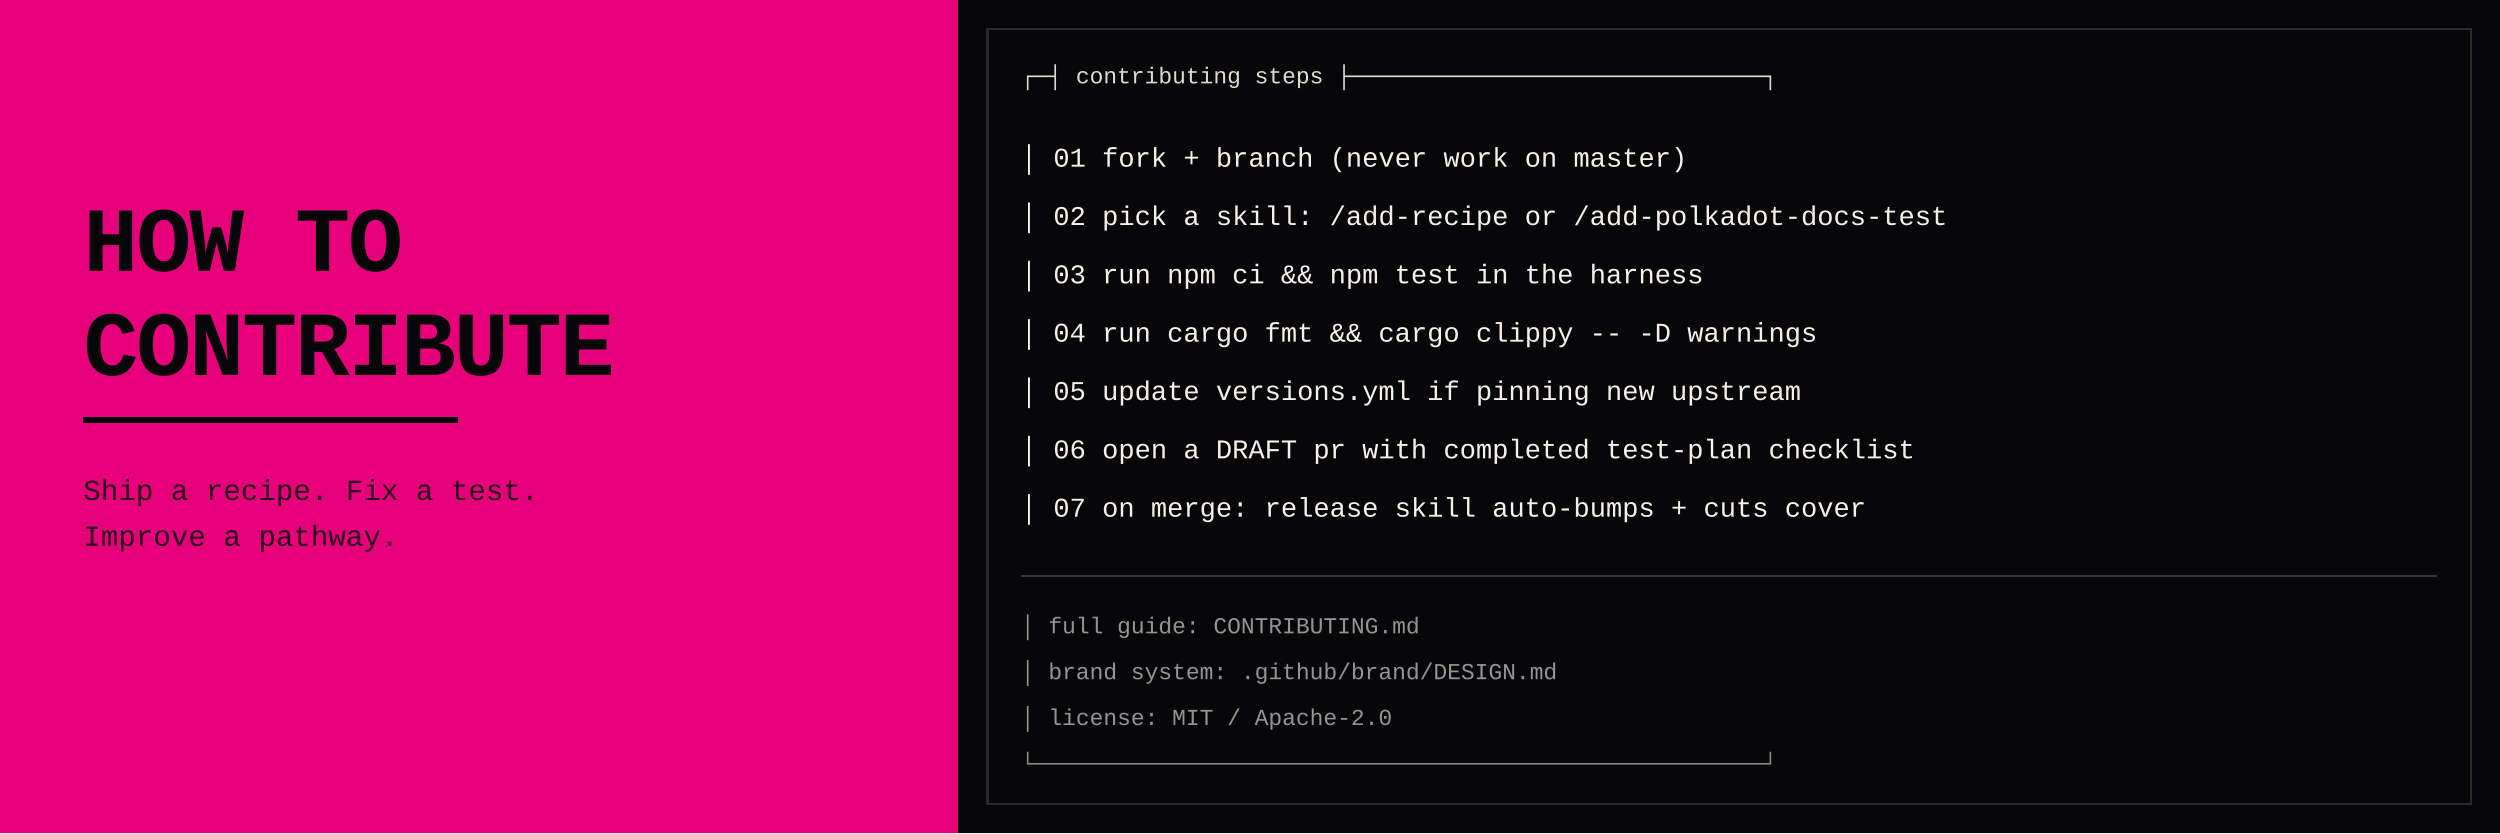
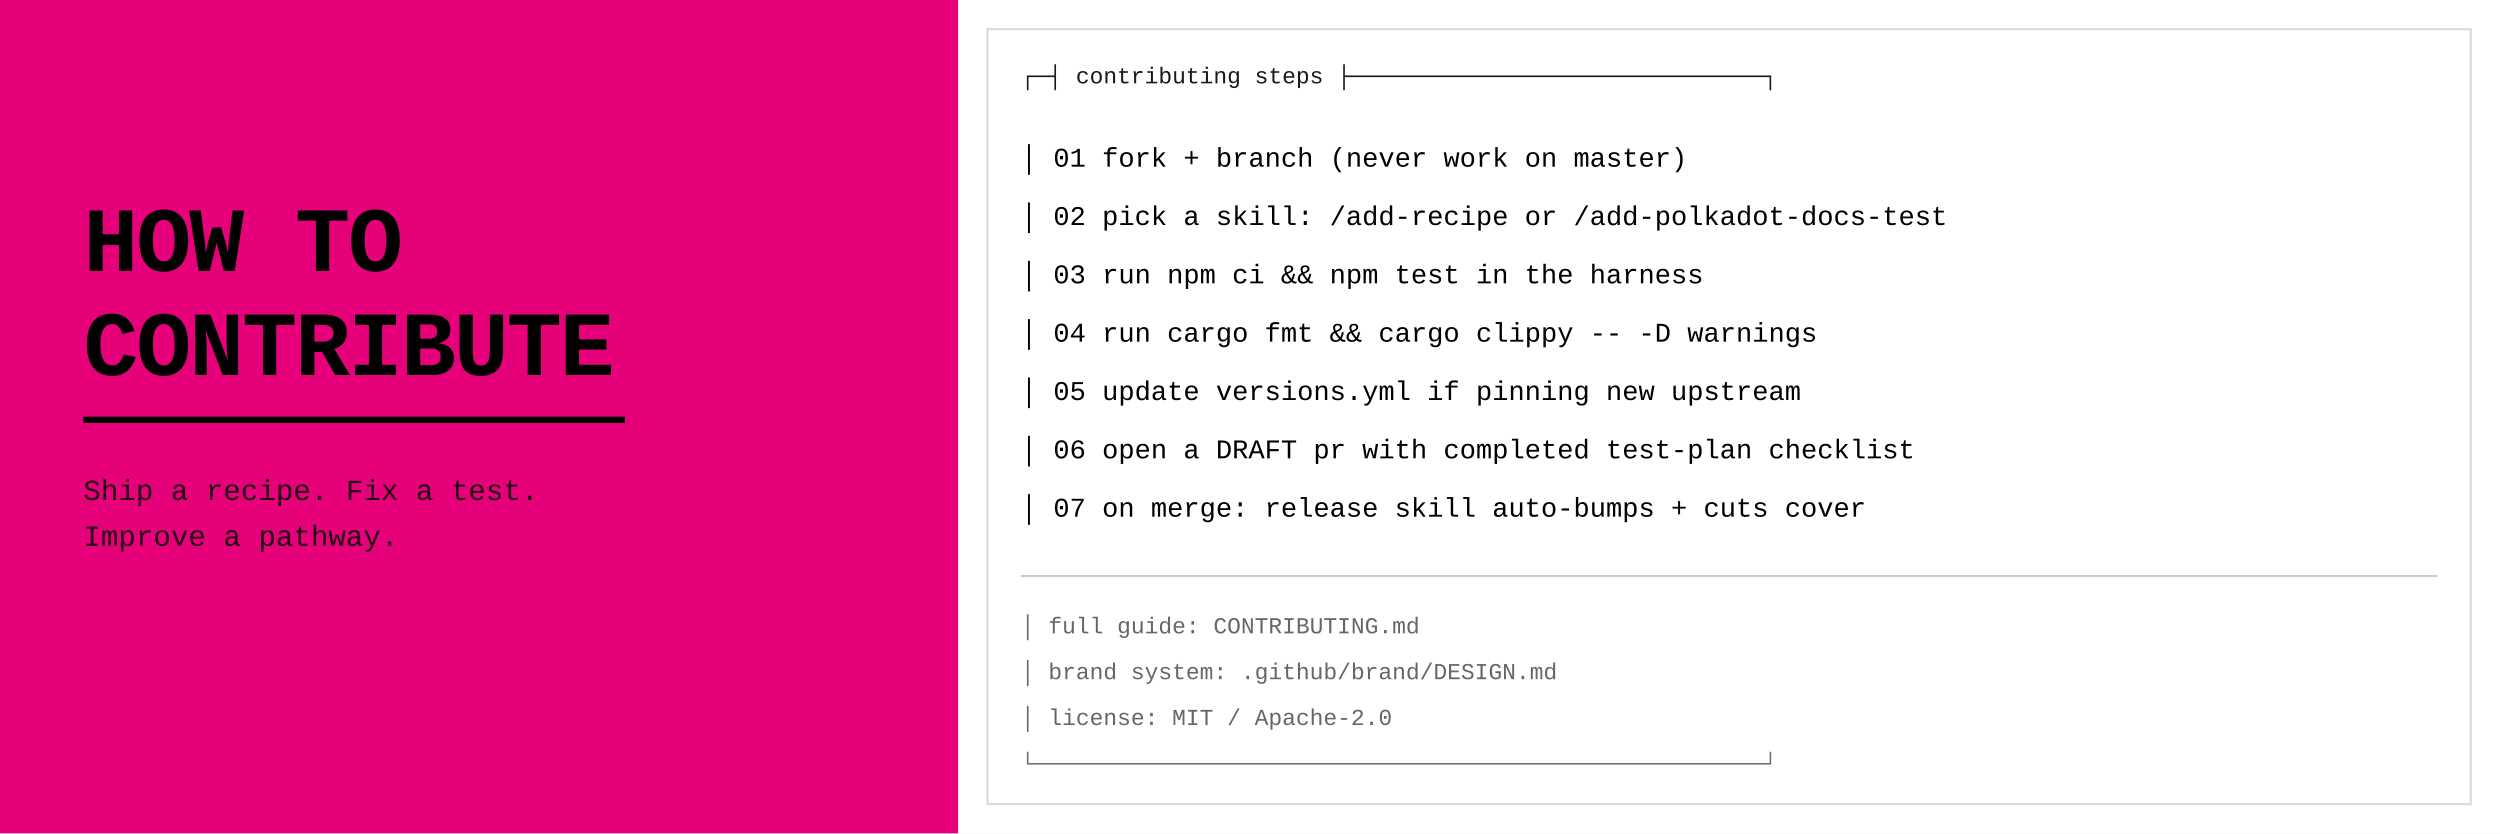
- <svg xmlns="http://www.w3.org/2000/svg" viewBox="0 0 1200 400" shape-rendering="crispEdges" role="img" aria-label="Contributing to Polkadot Cookbook">
-   <style>
-     @media (prefers-reduced-motion: reduce) { * { animation: none !important; } }
-   </style>
+ <svg xmlns="http://www.w3.org/2000/svg" viewBox="0 0 1200 400" shape-rendering="geometricPrecision" role="img" aria-label="Contributing to Polkadot Cookbook">
  <rect width="1200" height="400" fill="#FFFFFF" />
  <rect x="0" y="0" width="460" height="400" fill="#E6007A" />
-   <text x="40" y="130" font-family="ui-monospace, Menlo, Consolas, 'Courier New', monospace" font-size="44" font-weight="700" fill="#07070A" letter-spacing="-1">HOW TO</text>
-   <text x="40" y="180" font-family="ui-monospace, Menlo, Consolas, 'Courier New', monospace" font-size="44" font-weight="700" fill="#07070A" letter-spacing="-1">CONTRIBUTE</text>
-   <rect x="40" y="200" width="180" height="3" fill="#07070A" />
-   <text x="40" y="240" font-family="ui-monospace, Menlo, Consolas, 'Courier New', monospace" font-size="14" fill="#07070A" opacity="0.85">Ship a recipe. Fix a test.</text>
-   <text x="40" y="262" font-family="ui-monospace, Menlo, Consolas, 'Courier New', monospace" font-size="14" fill="#07070A" opacity="0.85">Improve a pathway.</text>
-   <rect x="460" y="0" width="740" height="400" fill="#07070A" />
-   <rect x="474" y="14" width="712" height="372" fill="none" stroke="#F5F1E8" stroke-opacity="0.15" />
-   <text x="490" y="40" font-family="ui-monospace, Menlo, Consolas, 'Courier New', monospace" font-size="11" fill="#F5F1E8" opacity="0.9">┌─┤ contributing steps ├──────────────────────────────┐</text>
-   <g font-family="ui-monospace, Menlo, Consolas, 'Courier New', monospace" font-size="13" fill="#F5F1E8">
+   <text x="40" y="130" font-family="ui-monospace, Menlo, Consolas, 'Courier New', monospace" font-size="44" font-weight="700" fill="#000000" letter-spacing="-1">HOW TO</text>
+   <text x="40" y="180" font-family="ui-monospace, Menlo, Consolas, 'Courier New', monospace" font-size="44" font-weight="700" fill="#000000" letter-spacing="-1">CONTRIBUTE</text>
+   <rect x="40" y="200" width="260" height="3" fill="#000000" />
+   <text x="40" y="240" font-family="ui-monospace, Menlo, Consolas, 'Courier New', monospace" font-size="14" fill="#000000" opacity="0.85">Ship a recipe. Fix a test.</text>
+   <text x="40" y="262" font-family="ui-monospace, Menlo, Consolas, 'Courier New', monospace" font-size="14" fill="#000000" opacity="0.85">Improve a pathway.</text>
+   <rect x="460" y="0" width="740" height="400" fill="#FFFFFF" />
+   <rect x="474" y="14" width="712" height="372" fill="none" stroke="#000000" stroke-opacity="0.15" />
+   <text x="490" y="40" font-family="ui-monospace, Menlo, Consolas, 'Courier New', monospace" font-size="11" fill="#000000" opacity="0.9">┌─┤ contributing steps ├──────────────────────────────┐</text>
+   <g font-family="ui-monospace, Menlo, Consolas, 'Courier New', monospace" font-size="13" fill="#000000">
    <text x="490" y="80">│ 01  fork + branch (never work on master)</text>
    <text x="490" y="108">│ 02  pick a skill: /add-recipe or /add-polkadot-docs-test</text>
    <text x="490" y="136">│ 03  run npm ci &amp;&amp; npm test in the harness</text>
    <text x="490" y="164">│ 04  run cargo fmt &amp;&amp; cargo clippy -- -D warnings</text>
    <text x="490" y="192">│ 05  update versions.yml if pinning new upstream</text>
    <text x="490" y="220">│ 06  open a DRAFT pr with completed test-plan checklist</text>
    <text x="490" y="248">│ 07  on merge: release skill auto-bumps + cuts cover</text>
  </g>
-   <rect x="490" y="276" width="680" height="1" fill="#F5F1E8" opacity="0.2" />
-   <text x="490" y="304" font-family="ui-monospace, Menlo, Consolas, 'Courier New', monospace" font-size="11" fill="#F5F1E8" opacity="0.6">│ full guide: CONTRIBUTING.md</text>
-   <text x="490" y="326" font-family="ui-monospace, Menlo, Consolas, 'Courier New', monospace" font-size="11" fill="#F5F1E8" opacity="0.6">│ brand system: .github/brand/DESIGN.md</text>
-   <text x="490" y="348" font-family="ui-monospace, Menlo, Consolas, 'Courier New', monospace" font-size="11" fill="#F5F1E8" opacity="0.6">│ license: MIT / Apache-2.0</text>
-   <text x="490" y="370" font-family="ui-monospace, Menlo, Consolas, 'Courier New', monospace" font-size="11" fill="#F5F1E8" opacity="0.55">└─────────────────────────────────────────────────────┘</text>
+   <rect x="490" y="276" width="680" height="1" fill="#000000" opacity="0.2" />
+   <text x="490" y="304" font-family="ui-monospace, Menlo, Consolas, 'Courier New', monospace" font-size="11" fill="#000000" opacity="0.6">│ full guide: CONTRIBUTING.md</text>
+   <text x="490" y="326" font-family="ui-monospace, Menlo, Consolas, 'Courier New', monospace" font-size="11" fill="#000000" opacity="0.6">│ brand system: .github/brand/DESIGN.md</text>
+   <text x="490" y="348" font-family="ui-monospace, Menlo, Consolas, 'Courier New', monospace" font-size="11" fill="#000000" opacity="0.6">│ license: MIT / Apache-2.0</text>
+   <text x="490" y="370" font-family="ui-monospace, Menlo, Consolas, 'Courier New', monospace" font-size="11" fill="#000000" opacity="0.55">└─────────────────────────────────────────────────────┘</text>
</svg>
